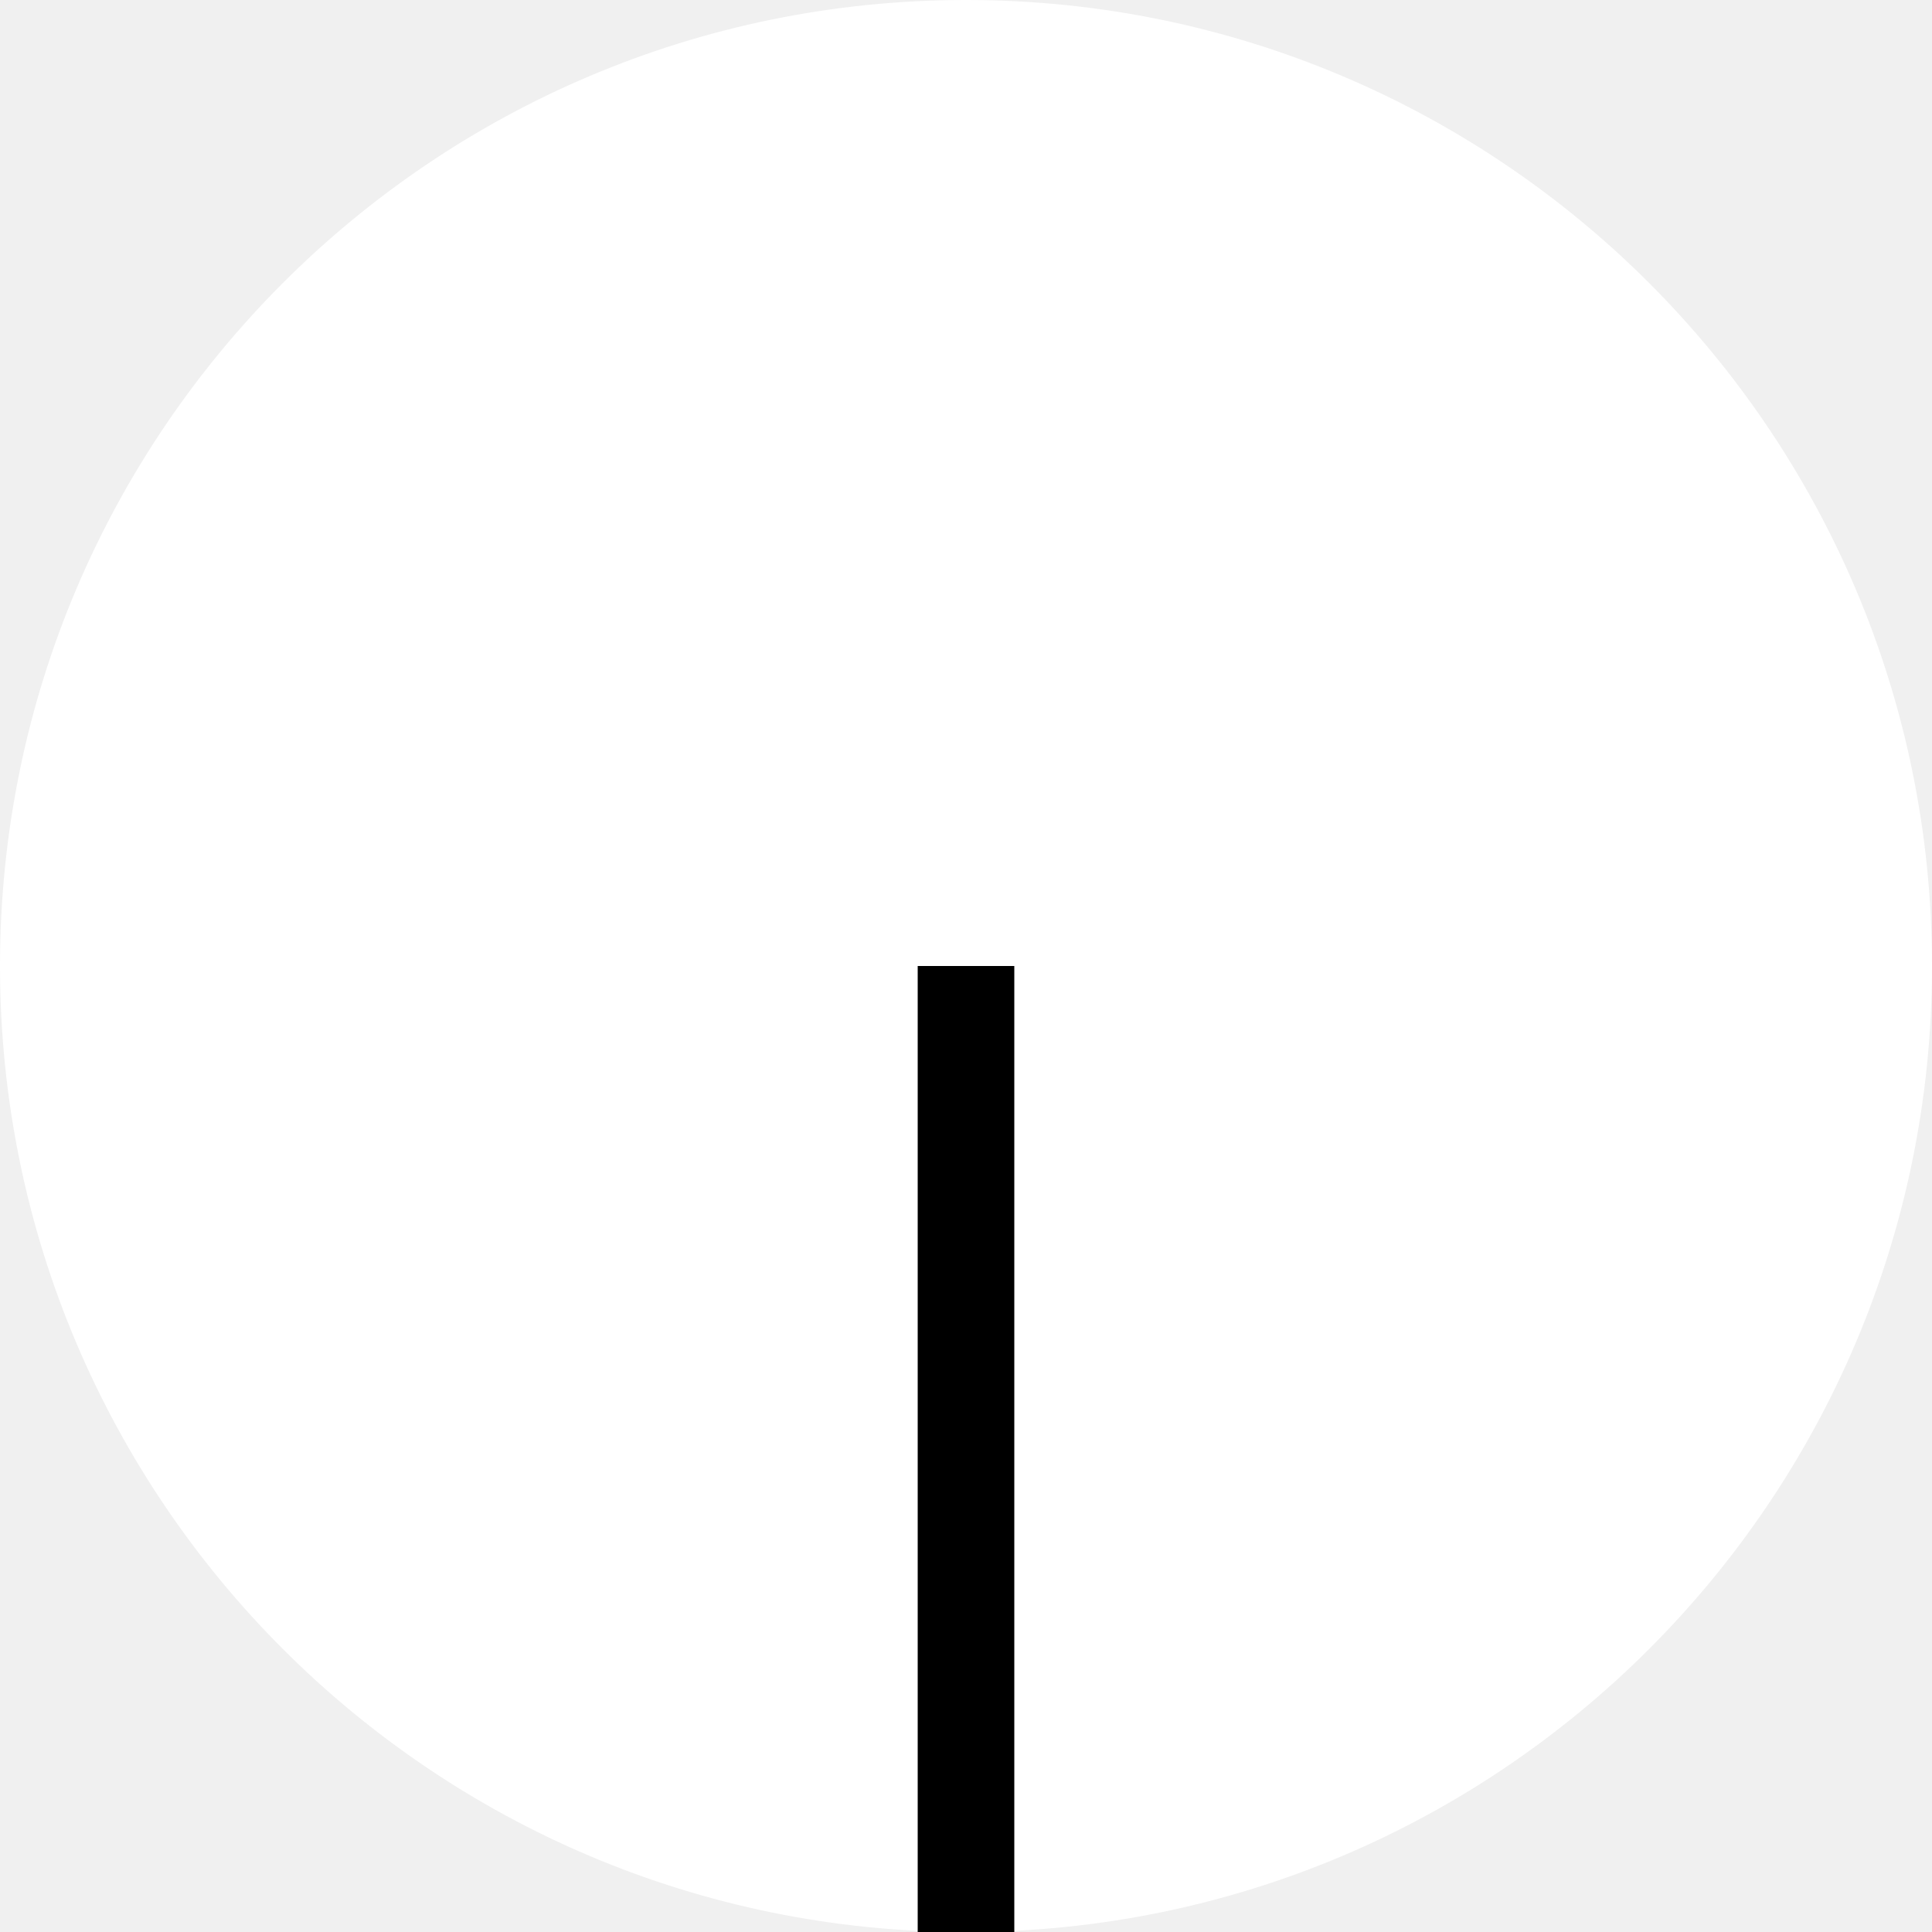
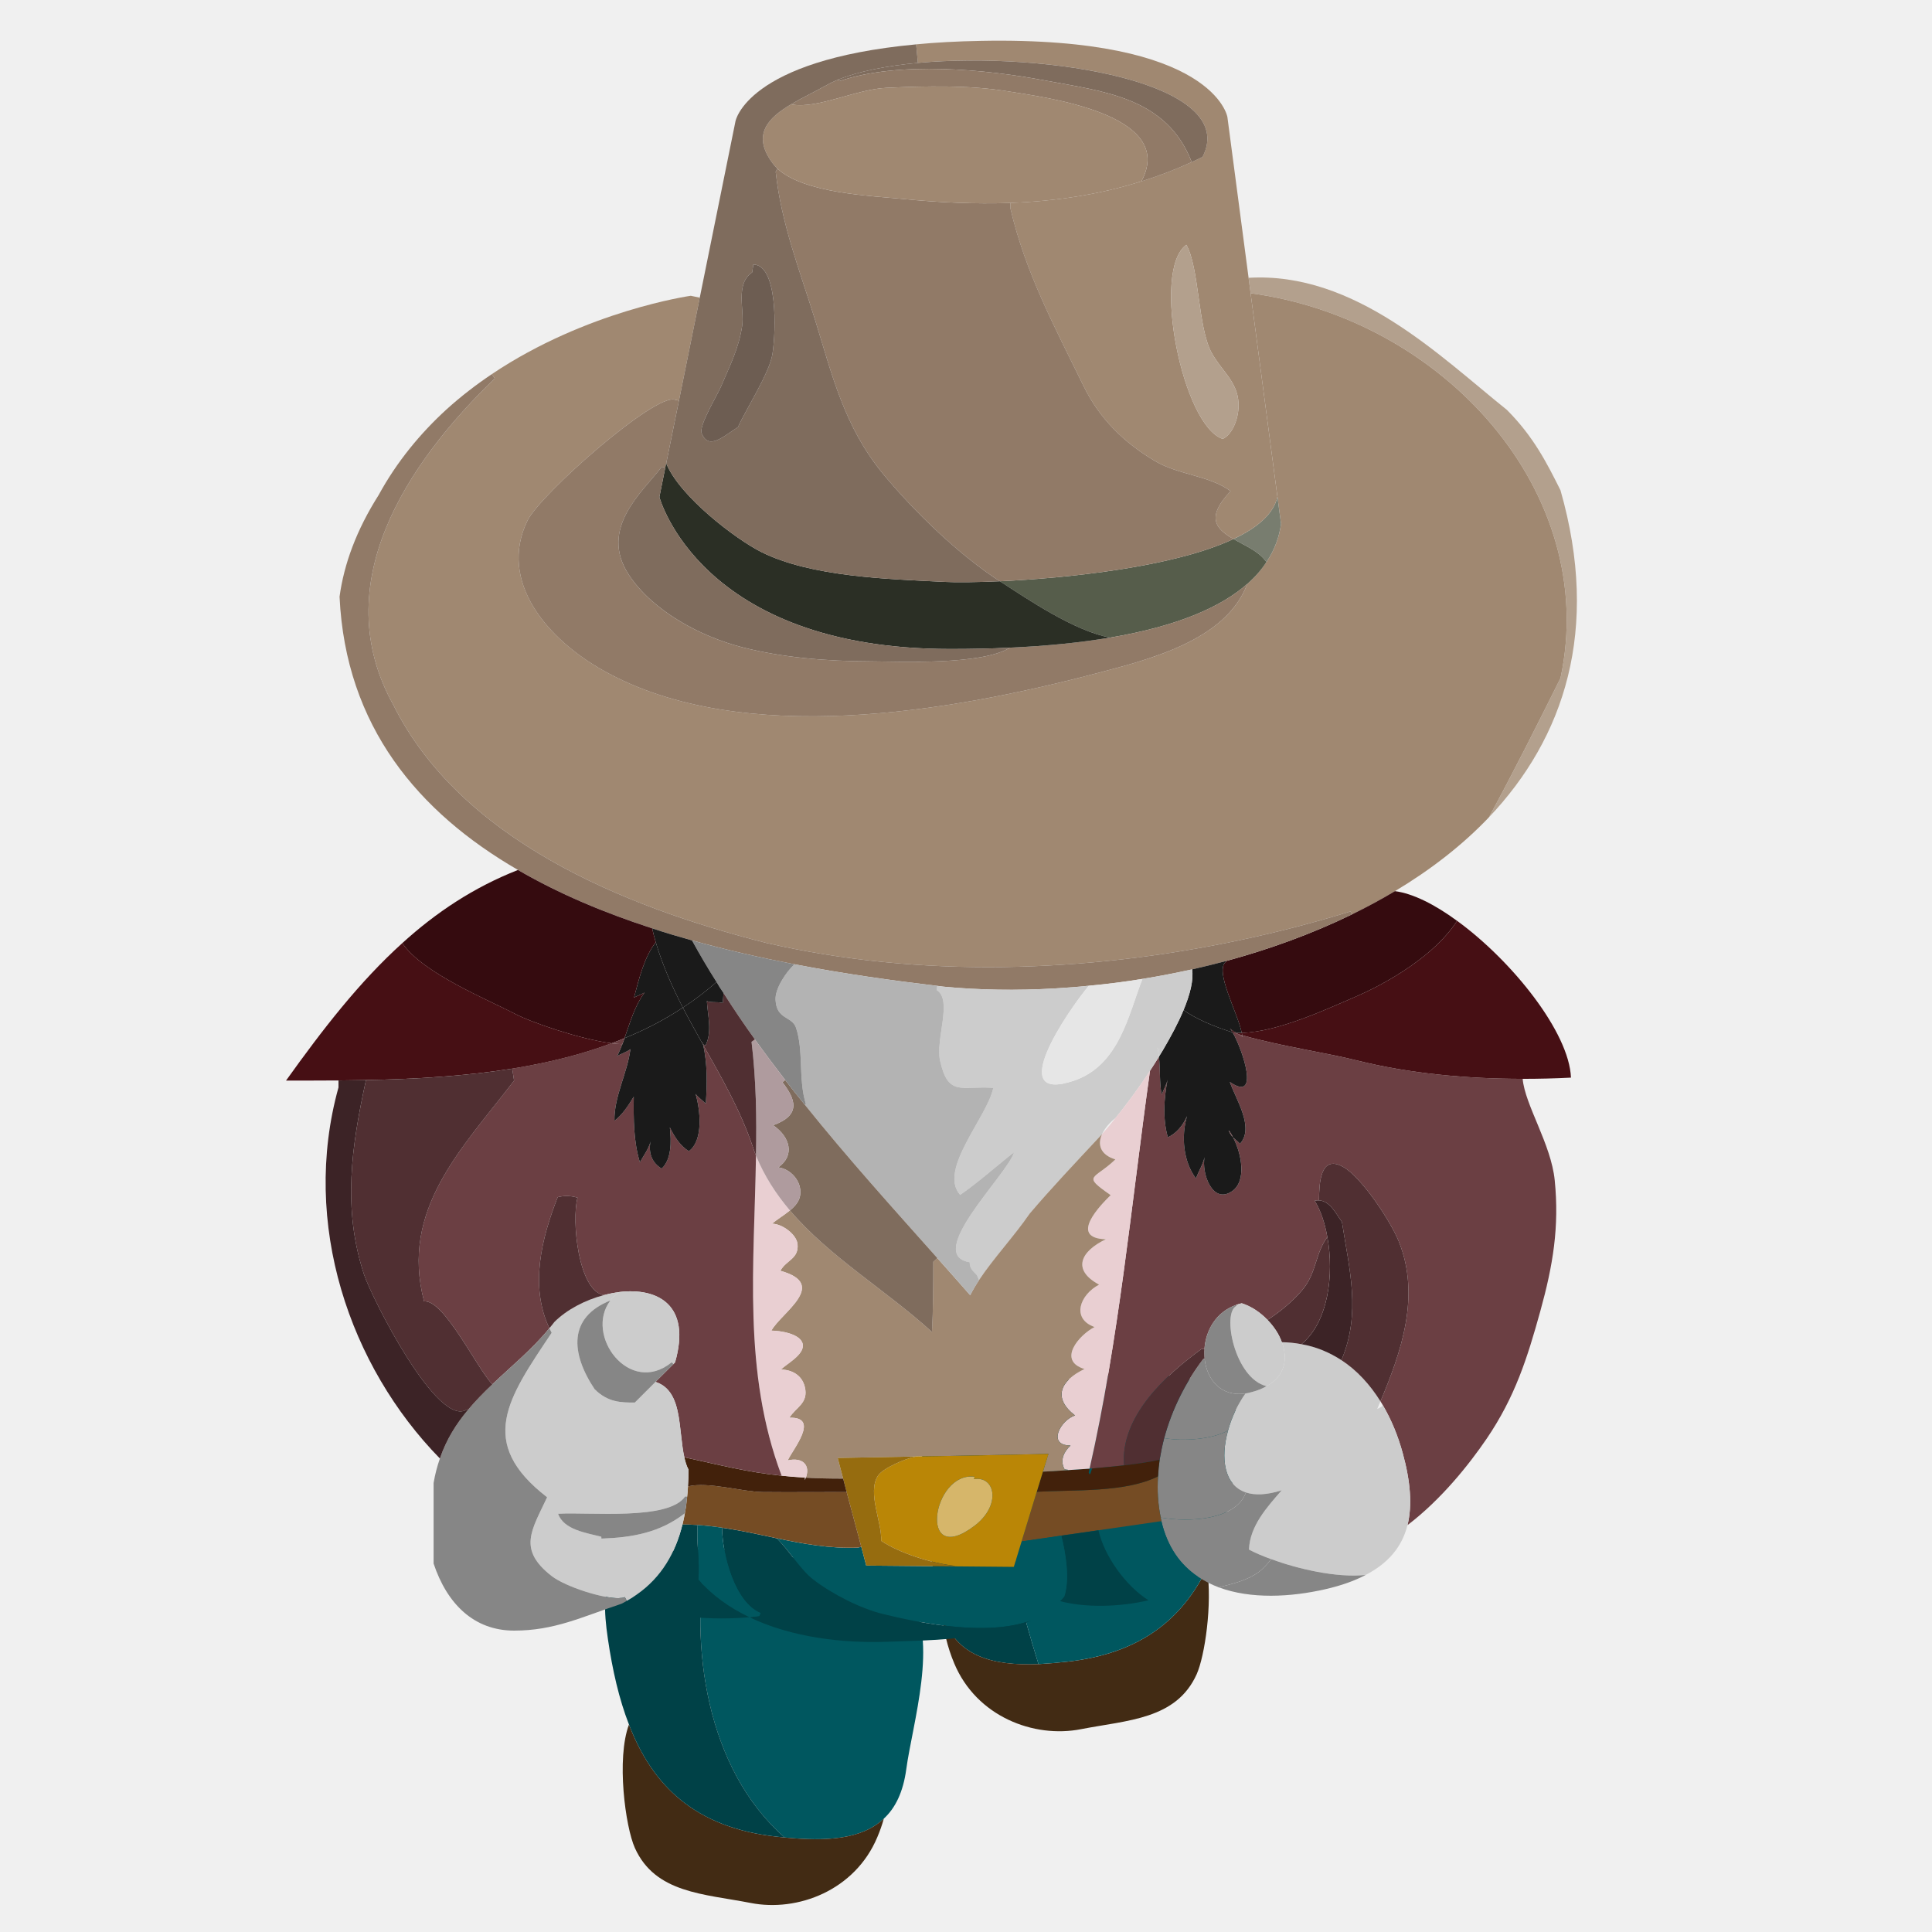
- <svg xmlns="http://www.w3.org/2000/svg" width="50" height="50" id="Her" viewBox="0 0 50 50">
-   <circle cx="25" cy="25" r="25" fill="#FFFFFF" />
-   <g stroke="#000000">
-     <line x1="25" x2="25" y1="50" y2="25" stroke-width="2.5" />
+ <svg xmlns="http://www.w3.org/2000/svg" version="1.1" x="0px" y="0px" width="150px" height="150px" viewBox="-21.957 -2.911 150 150" enable-background="new -21.957 -2.911 150 150" xml:space="preserve">
+   <defs>
+ </defs>
+   <g id="XMLID_4_">
+     <g>
+       <path fill="#00575F" d="M46.666,138.283c-1.718,1.635-4.5,1.781-7.708,1.469c-6.072-5.333-7.416-14.853-6.062-22.404    c2.604-0.01,5.26,0.396,7.76,0.833c2.25,0.396,6.468,1,7.989,3.01c2.323,3.083,0.229,9.78-0.239,13.259    C48.166,136.221,47.562,137.46,46.666,138.283z" />
+       <path fill="#422B14" d="M38.958,139.751c3.208,0.312,5.989,0.167,7.708-1.469c-0.135,0.479-0.302,0.958-0.51,1.448    c-1.729,4.125-6.176,5.823-9.833,5.104c-3.625-0.708-7.405-0.75-8.989-4.271c-0.739-1.646-1.448-6.937-0.458-9.583    c1.812,4.729,5.114,8.01,11.478,8.708C38.552,139.71,38.761,139.73,38.958,139.751z" />
+       <path fill="#004147" d="M26.876,130.981c-0.771-1.979-1.281-4.218-1.635-6.635c-0.677-4.583,0.01-6.135,4.875-6.812    c0.917-0.135,1.843-0.188,2.781-0.188c-1.354,7.552-0.01,17.071,6.062,22.404c-0.198-0.021-0.406-0.042-0.604-0.062    C31.99,138.991,28.688,135.71,26.876,130.981z" />
+     </g>
+     <g>
+ 	</g>
+   </g>
+   <g id="XMLID_3_">
+     <g>
+       <path fill="#004147" d="M51.184,122.416c1.062,3.281,3.896,4.01,7.489,3.875c-2.562-8.302-3.708-12.697,6.062-22.477    c-2.083,0.104-4.166,0.427-6.145,0.781c-2.25,0.396-6.468,1-7.989,3.01c-2.323,3.083-0.229,9.78,0.239,13.259    C50.914,121.437,51.039,121.947,51.184,122.416z" />
+       <path fill="#422B14" d="M58.673,126.291c-3.593,0.135-6.426-0.594-7.489-3.875c0.115,1.229,0.396,2.51,0.948,3.823    c1.729,4.125,6.177,5.822,9.833,5.104c3.625-0.708,7.405-0.75,8.989-4.271c0.624-1.396,1.229-5.426,0.802-8.228    c-1.927,3.947-5.166,6.635-10.864,7.26C60.121,126.186,59.381,126.249,58.673,126.291z" />
+       <path fill="#00575F" d="M71.755,118.843c1.125-2.323,1.802-5.062,2.25-8.083c0.677-4.583-0.011-6.135-4.875-6.812    c-1.438-0.198-2.916-0.219-4.396-0.135c-9.77,9.78-8.624,14.175-6.062,22.477c0.708-0.042,1.448-0.104,2.219-0.188    C66.589,125.478,69.829,122.791,71.755,118.843z" />
+     </g>
+     <g>
+ 	</g>
+   </g>
+   <g id="XMLID_2_">
+     <g>
+       <path fill="#B3A08D" d="M99.2,35.156c3.093,10.833,0.291,19.228-5.562,25.394c1.886-3.458,3.729-7.135,5.562-10.812    c3.093-14.446-9.146-27.883-24.061-29.882l-0.156-1.198c8.28-0.489,14.895,6.125,20.05,10.25    C97.116,30.99,98.158,33.073,99.2,35.156z" />
+       <path fill="#A08871" d="M77.222,35.656l-2.083-15.8c14.915,2,27.153,15.436,24.061,29.882c-1.834,3.677-3.677,7.354-5.562,10.812    c-2.083,2.188-4.562,4.093-7.291,5.729c-1.072,0.646-2.188,1.24-3.333,1.802l-0.114-0.229    c-11.113,3.438-23.967,5.167-36.278,3.927c-3.073-0.302-6.125-0.802-9.083-1.479C26.29,67.445,13.791,62.237,8.583,51.821    c-5.208-9.374,1.042-18.748,7.875-25.352l-0.229-0.333c7.364-4.947,15.446-6.083,15.446-6.083l0.698,0.146l-1.614,7.989    l-0.302-0.062c-1.521-0.562-10.457,7.333-11.457,9.374c-2.302,4.708,1.5,9.228,5.989,11.707    c10.718,5.937,26.81,3.135,38.028,0.198c4.166-1.094,10.218-2.562,11.863-6.979c0.636-0.562,1.136-1.136,1.511-1.729    c0.635-0.948,0.979-1.948,1.114-2.938L77.222,35.656z" />
+       <path fill="#6B3F43" d="M74.452,98.275c-0.146,0.031-0.292,0.073-0.427,0.125c-1.584,0.552-2.375,2-2.469,3.427l-0.219-0.01    c-2.822,2.052-6.322,5.271-6.021,9.041c-0.802,0.093-1.656,0.167-2.468,0.239c-0.073,0-0.136,0.01-0.208,0.01    c2.271-9.988,3.229-20.467,4.688-30.882c0.229-0.354,0.469-0.719,0.697-1.094c0.104,0.927,0.031,2.073,0.209,2.948    c0.135-0.354,0.364-0.74,0.458-1.156c-0.281,1.448-0.386,3.021,0.021,4.458c0.625-0.25,1.188-0.917,1.489-1.635    c-0.469,1.583-0.281,3.552,0.698,4.843c0.177-0.521,0.552-1.104,0.667-1.667c-0.25,1.208,0.583,3.687,2.114,2.667    c1.177-0.781,0.76-2.948,0.094-4.198c0.166,0.167,0.344,0.292,0.541,0.5c1.136-1.25-0.302-3.416-0.791-4.801    c2.374,1.646,1.021-2.448,0.229-3.833c0.011,0.01,0.031,0.01,0.042,0c0.136,0.042,0.261,0.083,0.396,0.125    c0.115,0.062,0.219,0.135,0.312,0.208c0-0.042-0.01-0.083-0.021-0.125c3.052,0.865,6.51,1.354,8.916,1.958    c4.093,1.021,8.53,1.427,12.863,1.427c0.177,2.031,2.208,5.062,2.489,7.874c0.364,3.625-0.136,6.614-1.114,10.145    c-1.021,3.687-1.969,6.677-4.167,9.916c-1.385,2.031-3.521,4.708-6.124,6.697h-0.021c0.375-1.521,0.229-3.375-0.375-5.573    c-0.365-1.333-0.875-2.583-1.531-3.697c-0.062-0.104-0.125-0.219-0.198-0.323c1.625-3.864,3.125-8.187,1.427-12.405    c-0.614-1.542-2.874-4.979-4.312-5.791c-1.823-1.031-1.875,1.364-1.886,2.593c-0.104,0-0.219,0-0.333,0.031    c0.458,0.74,0.792,1.729,0.979,2.812c-0.969,1.323-0.812,2.771-1.959,4.135c-0.739,0.865-1.708,1.677-2.687,2.302    C75.889,98.973,75.181,98.505,74.452,98.275z" />
+       <path fill="#460F14" d="M96.262,80.85c-4.333,0-8.771-0.406-12.863-1.427c-2.406-0.604-5.864-1.094-8.916-1.958    c0-0.062-0.011-0.125-0.031-0.188c2.812-0.052,6.78-1.927,8.666-2.729c2.76-1.177,6.385-3.343,8.051-5.968    c4.292,3.125,8.708,8.666,8.843,12.176C98.783,80.819,97.522,80.85,96.262,80.85z" />
+       <path fill="#350B0F" d="M91.168,68.581c-1.666,2.625-5.291,4.791-8.051,5.968c-1.886,0.802-5.854,2.677-8.666,2.729    c-0.323-1.593-2.146-4.833-1.219-5.531l-0.011-0.042c3.396-0.917,6.708-2.125,9.791-3.625c1.146-0.562,2.261-1.156,3.333-1.802    C87.742,66.456,89.451,67.32,91.168,68.581z" />
+       <path fill="#CCCCCC" d="M73.389,108.149c0.271-1,0.739-2.01,1.354-2.875c0.104-0.01,0.208-0.031,0.322-0.062    c0.521-0.125,0.958-0.292,1.312-0.5c1.458-0.802,1.667-2.156,1.188-3.417c0.531,0.011,1.042,0.062,1.521,0.156    c1.146,0.198,2.177,0.636,3.104,1.24c1.208,0.792,2.218,1.896,3.03,3.197c-0.083,0.198-0.166,0.396-0.25,0.594    c0.178-0.073,0.323-0.167,0.448-0.271c0.656,1.114,1.166,2.364,1.531,3.697c0.604,2.198,0.75,4.052,0.375,5.573    c-0.417,1.687-1.479,2.968-3.25,3.885c-2.271,0.24-5.271-0.469-7.343-1.229c-0.698-0.25-1.292-0.51-1.719-0.739    c0.062-1.823,1.396-3.292,2.541-4.604c-1.188,0.375-2.104,0.396-2.78,0.167C73.077,112.399,72.785,110.295,73.389,108.149z" />
+       <path fill="#502F32" d="M86.648,93.484c1.698,4.218,0.198,8.541-1.427,12.405c-0.812-1.302-1.822-2.406-3.03-3.197    c1.541-3.667,0.614-7.021,0.041-10.729c-0.469-0.656-0.927-1.625-1.781-1.677c0.011-1.229,0.062-3.625,1.886-2.593    C83.774,88.505,86.034,91.943,86.648,93.484z" />
+       <path fill="#868686" d="M76.733,118.138c2.072,0.76,5.072,1.469,7.343,1.229c-0.864,0.458-1.896,0.823-3.114,1.104    c-2.719,0.625-5.802,0.781-8.28-0.135c0.333-0.146,2.312-0.427,3.364-1.427C76.316,118.648,76.545,118.398,76.733,118.138z" />
+       <path fill="#917A67" d="M70.598,72.351c-1.281,0.281-2.573,0.531-3.854,0.739c-1.396,0.229-2.791,0.406-4.166,0.531    c-0.875,0.094-1.75,0.156-2.614,0.208c-3.01,0.177-5.937,0.125-8.666-0.136c-0.156-0.021-0.323-0.042-0.489-0.062    c-3.417-0.406-7.197-0.927-11.083-1.677c-2.635-0.51-5.312-1.114-7.958-1.854c-1.042-0.292-2.073-0.594-3.093-0.938    c-3.667-1.188-7.218-2.667-10.416-4.531C10.541,60.165,4.875,53.499,4.406,43.416c0.344-2.531,1.312-5.177,3.031-7.885    c1.427-2.614,3.25-4.801,5.25-6.635c1.135-1.031,2.333-1.948,3.542-2.76l0.229,0.333C9.625,33.073,3.375,42.447,8.583,51.821    c5.208,10.416,17.707,15.624,28.956,18.478c2.958,0.677,6.01,1.177,9.083,1.479c12.311,1.24,25.165-0.489,36.278-3.927    l0.114,0.229c-3.083,1.5-6.396,2.708-9.791,3.625C72.347,71.934,71.473,72.153,70.598,72.351z" />
+       <path fill="#3C2326" d="M80.451,90.287c0.854,0.052,1.312,1.021,1.781,1.677c0.573,3.708,1.5,7.062-0.041,10.729    c-0.928-0.604-1.959-1.042-3.104-1.24c2.073-1.708,2.552-5.385,2.011-8.322c-0.188-1.083-0.521-2.073-0.979-2.812    C80.232,90.287,80.347,90.287,80.451,90.287z" />
+       <path fill="#502F32" d="M81.097,93.13c0.541,2.937,0.062,6.614-2.011,8.322c-0.479-0.094-0.989-0.146-1.521-0.156    c-0.219-0.625-0.614-1.218-1.114-1.729c0.979-0.625,1.947-1.437,2.687-2.302C80.285,95.901,80.128,94.453,81.097,93.13z" />
+       <path fill="#CCCCCC" d="M76.452,99.567c0.5,0.511,0.896,1.104,1.114,1.729c0.479,1.26,0.271,2.615-1.188,3.417    c-2.479-0.594-3.5-5.729-2.322-6.239L74.025,98.4c0.135-0.052,0.281-0.094,0.427-0.125C75.181,98.505,75.889,98.973,76.452,99.567    z" />
+       <path fill="#787D6F" d="M77.222,35.656l0.281,2.104c-0.136,0.99-0.479,1.989-1.114,2.938l-0.104-0.073    c-0.531-0.739-1.604-1.187-2.479-1.687C75.649,38.073,76.93,36.99,77.222,35.656z" />
+       <path fill="#A08871" d="M74.983,18.658l0.156,1.198l2.083,15.8c-0.292,1.333-1.573,2.417-3.416,3.281    c-1.312-0.761-2.208-1.625-0.219-3.719c-1.625-1.208-4.083-1.26-5.885-2.343c-2.396-1.427-4.292-3.271-5.542-5.833    c-2.292-4.687-4.5-8.78-5.666-13.759l-0.011-0.438c3.479-0.136,6.875-0.636,10.176-1.677c1.312-0.406,2.625-0.906,3.916-1.5    c0.281-0.125,0.553-0.261,0.834-0.396c2.927-5.729-12-8.218-22.103-7.301l-0.135-1.438c1.51-0.146,3.197-0.24,5.062-0.271    C72.295-0.08,73.337,6.169,73.337,6.169L74.983,18.658z M72.983,31.167c0.823-0.406,1.271-1.75,1.219-2.781    c-0.083-1.688-1.323-2.5-2.094-3.917c-1.072-1.989-0.947-6.604-1.958-8.374C67.411,18.054,69.869,30.178,72.983,31.167z" />
+       <path fill="#565D4B" d="M74.878,42.427c-2.01,1.771-5.354,3.271-10.645,4.166c-2.771-0.5-6.468-3.021-8.51-4.343    c-0.021-0.01-0.031-0.021-0.052-0.031c5.239-0.25,13.489-1.094,18.134-3.281c0.875,0.5,1.947,0.948,2.479,1.687l0.104,0.073    C76.014,41.291,75.514,41.864,74.878,42.427z" />
+       <path fill="#868686" d="M76.733,118.138c-0.188,0.26-0.417,0.51-0.688,0.771c-1.052,1-3.031,1.281-3.364,1.427    c-0.583-0.219-1.136-0.5-1.646-0.844c-1.344-0.906-2.354-2.292-2.823-4.302v-0.01c-0.021-0.094-0.041-0.177-0.052-0.271    c2.322,0.406,5.729,0.146,6.562-1.812l0.053-0.136c0.677,0.229,1.593,0.208,2.78-0.167c-1.146,1.312-2.479,2.781-2.541,4.604    C75.441,117.628,76.035,117.888,76.733,118.138z" />
+       <path fill="#868686" d="M74.744,105.275c-1.906,0.292-3.011-1.083-3.177-2.698c-0.031-0.24-0.031-0.489-0.011-0.75    c0.094-1.427,0.885-2.875,2.469-3.427l0.031,0.073c-1.178,0.51-0.156,5.645,2.322,6.239c-0.354,0.208-0.792,0.375-1.312,0.5    C74.952,105.244,74.847,105.265,74.744,105.275z" />
+       <path fill="#868686" d="M68.078,110.42c0.094-0.562,0.208-1.125,0.354-1.677c1.511,0.271,3.791,0.083,4.958-0.594    c-0.604,2.146-0.312,4.25,1.386,4.812l-0.053,0.136c-0.833,1.958-4.239,2.218-6.562,1.812c-0.219-1.052-0.281-2.125-0.208-3.197    C67.973,111.274,68.015,110.847,68.078,110.42z" />
+       <path fill="#868686" d="M71.567,102.577c0.166,1.614,1.271,2.989,3.177,2.698c-0.615,0.864-1.084,1.875-1.354,2.875    c-1.167,0.677-3.447,0.865-4.958,0.594c0.604-2.26,1.698-4.406,3.042-6.156L71.567,102.577z" />
+       <path fill="#1A1A1A" d="M68.337,78.611c0.625-1.062,1.188-2.115,1.594-3.094c1.031,0.708,2.354,1.271,3.812,1.729    c0,0,0,0.011,0.01,0.011c0.792,1.385,2.146,5.479-0.229,3.833c0.489,1.385,1.927,3.552,0.791,4.801    c-0.197-0.208-0.375-0.333-0.541-0.5c-0.104-0.219-0.219-0.406-0.344-0.552c0.094,0.25,0.219,0.417,0.344,0.552    c0.666,1.25,1.083,3.417-0.094,4.198c-1.531,1.021-2.364-1.458-2.114-2.667c-0.115,0.562-0.49,1.146-0.667,1.667    c-0.979-1.292-1.167-3.26-0.698-4.843c-0.302,0.719-0.864,1.385-1.489,1.635c-0.406-1.438-0.302-3.01-0.021-4.458    c-0.094,0.417-0.323,0.802-0.458,1.156c-0.178-0.875-0.104-2.021-0.209-2.948c0,0,0,0,0-0.01    C68.129,78.955,68.234,78.777,68.337,78.611z" />
+       <path fill="#6B3F43" d="M74.483,77.465c0.011,0.042,0.021,0.083,0.021,0.125c-0.094-0.073-0.197-0.146-0.312-0.208    C74.285,77.402,74.378,77.434,74.483,77.465z" />
+       <path fill="#460F14" d="M74.452,77.277c0.021,0.062,0.031,0.125,0.031,0.188c-0.104-0.031-0.198-0.062-0.292-0.083    c-0.052-0.031-0.104-0.062-0.166-0.104C74.16,77.288,74.295,77.288,74.452,77.277z" />
+       <path fill="#1A1A1A" d="M74.452,77.277c-0.156,0.011-0.292,0.011-0.427,0c-0.011,0-0.011-0.01-0.011-0.01    c-0.167-0.094-0.344-0.198-0.479-0.333c0.062,0.073,0.136,0.177,0.209,0.312c-1.459-0.458-2.781-1.021-3.812-1.729    c0.511-1.229,0.792-2.343,0.667-3.166c0.875-0.198,1.749-0.417,2.624-0.646l0.011,0.042    C72.306,72.445,74.128,75.684,74.452,77.277z" />
+       <path fill="#B3A08D" d="M74.202,28.386c0.052,1.031-0.396,2.375-1.219,2.781c-3.114-0.989-5.572-13.113-2.833-15.071    c1.011,1.771,0.886,6.385,1.958,8.374C72.878,25.886,74.119,26.699,74.202,28.386z" />
+       <path fill="#460F14" d="M74.025,77.277c0.062,0.042,0.114,0.073,0.166,0.104c-0.135-0.042-0.26-0.083-0.396-0.125    c0.073,0.01,0.146,0.021,0.219,0.01C74.014,77.267,74.014,77.277,74.025,77.277z" />
+       <path fill="#350B0F" d="M74.014,77.267c-0.073,0.01-0.146,0-0.219-0.01c-0.011,0-0.031-0.011-0.052-0.011    c-0.073-0.135-0.146-0.239-0.209-0.312C73.67,77.069,73.847,77.173,74.014,77.267z" />
+       <path fill="#6B3F43" d="M73.795,77.257c-0.011,0.01-0.031,0.01-0.042,0c-0.01,0-0.01-0.011-0.01-0.011    C73.764,77.246,73.785,77.257,73.795,77.257z" />
+       <path fill="#6B3F43" d="M73.431,84.839c0.125,0.146,0.239,0.333,0.344,0.552C73.65,85.256,73.525,85.089,73.431,84.839z" />
+       <path fill="#917A67" d="M73.587,35.219c-1.989,2.094-1.094,2.958,0.219,3.719c-4.646,2.187-12.895,3.031-18.134,3.281    c-3.187-2.052-6.645-5.406-9.082-8.354c-3-3.656-3.938-7.645-5.26-11.926c-1.188-3.833-2.635-7.489-3.062-11.52l0.135-0.239    c2.062,1.917,7.26,2.114,9.729,2.354c2.833,0.281,5.625,0.406,8.353,0.312l0.011,0.438c1.167,4.979,3.375,9.072,5.666,13.759    c1.25,2.562,3.146,4.406,5.542,5.833C69.504,33.958,71.962,34.011,73.587,35.219z" />
+       <path fill="#917A67" d="M64.234,46.593c5.291-0.896,8.635-2.396,10.645-4.166c-1.646,4.416-7.697,5.885-11.863,6.979    c-11.218,2.937-27.31,5.739-38.028-0.198c-4.489-2.479-8.291-6.999-5.989-11.707c1-2.042,9.937-9.937,11.457-9.374l0.302,0.062    l-0.99,4.875l-0.073,0.333l-0.281-0.062c-1.458,1.938-4.927,4.771-2.542,8.395c1.844,2.792,5.542,4.781,8.801,5.614    c3.167,0.812,6.593,1.083,9.947,1.094c2.271,0.01,8.614,0.312,10.832-1.062C59.422,47.239,62.005,46.968,64.234,46.593z" />
+       <path fill="#7F6C5D" d="M49.308,1.972c10.103-0.917,25.029,1.573,22.103,7.301c-0.281,0.135-0.553,0.271-0.834,0.396l-0.021-0.031    c-1.958-4.979-6.75-5.437-11.384-6.302c-4.51-0.854-11.343-1.531-15.957,0.052l-0.052-0.136    C44.715,2.628,46.871,2.201,49.308,1.972z" />
+       <path fill="#502F32" d="M68.431,108.743c-0.146,0.552-0.26,1.115-0.354,1.677c-0.709,0.167-1.698,0.312-2.761,0.438    c-0.302-3.771,3.198-6.989,6.021-9.041l0.219,0.01c-0.021,0.261-0.021,0.51,0.011,0.75l-0.094,0.01    C70.129,104.337,69.036,106.483,68.431,108.743z" />
+       <path fill="#00575F" d="M71.036,119.492l-0.136,0.208c-0.833,0.729-2.177,1.292-3.688,1.635c-1.791-1.125-3.447-3.468-3.885-5.437    l4.885-0.708C68.681,117.201,69.692,118.586,71.036,119.492z" />
+       <path fill="#CCCCCC" d="M67.89,78.423c0.062,0.208,0.104,0.448,0.135,0.698c0,0.01,0,0.01,0,0.01    c-0.229,0.375-0.469,0.74-0.697,1.094c-0.896,1.364-1.844,2.646-2.677,3.667c-0.448,0.344-0.833,0.792-1.042,1.25    c-0.094,0.104-0.188,0.198-0.271,0.292c-1.823,1.958-3.635,3.864-5.354,5.885c-1.208,1.76-2.812,3.468-3.927,5.156l-0.167-0.385    c-0.26-0.292-0.562-0.469-0.562-1c-3.583-0.583,2.948-6.822,3.448-8.541c-1.396,1.094-2.76,2.323-4.188,3.312    c-1.739-1.948,2.115-6.042,2.573-8.312c-2.5-0.167-3.5,0.719-4.135-2.125c-0.365-1.646,1-4.698-0.261-5.468l0.042-0.323    c0.167,0.021,0.333,0.042,0.489,0.062c2.729,0.261,5.656,0.312,8.666,0.136c0.864-0.052,1.739-0.115,2.614-0.208    c-1.667,2-6.593,9.218-1.135,7.364c3.521-1.208,4.229-5.166,5.301-7.895c1.281-0.208,2.573-0.458,3.854-0.739    c0.125,0.823-0.156,1.937-0.667,3.166c-0.406,0.979-0.969,2.031-1.594,3.094C68.15,78.527,67.973,78.621,67.89,78.423z" />
+       <path fill="#917A67" d="M42.059,3.795c0.323-0.198,0.688-0.375,1.104-0.542l0.052,0.136c4.614-1.583,11.447-0.906,15.957-0.052    c4.635,0.865,9.426,1.323,11.384,6.302l0.021,0.031c-1.291,0.593-2.604,1.093-3.916,1.5c2.812-5.25-7.531-6.53-10.426-6.999    c-2.958-0.479-6.291-0.406-9.374-0.261c-2.312,0.104-5.322,1.625-7.291,1.302l-0.042-0.062c0.823-0.49,1.75-0.917,2.531-1.365    V3.795z" />
+       <path fill="#754C24" d="M68.161,114.909c0.011,0.094,0.031,0.177,0.052,0.271v0.01l-4.885,0.708l-2.885,0.417l-3.083,0.448    l1.177-3.854c2.937-0.167,6.895,0.073,9.416-1.198C67.879,112.785,67.942,113.857,68.161,114.909z" />
+       <path fill="#CCCCCC" d="M68.337,78.611c-0.104,0.167-0.208,0.344-0.312,0.51c-0.031-0.25-0.072-0.49-0.135-0.698    C67.973,78.621,68.15,78.527,68.337,78.611z" />
+       <path fill="#42210B" d="M65.317,110.858c1.062-0.125,2.052-0.271,2.761-0.438c-0.062,0.427-0.104,0.854-0.125,1.292    c-2.521,1.271-6.479,1.031-9.416,1.198l0.479-1.562c0.354-0.01,1.052-0.052,1.927-0.115c0.51-0.031,1.083-0.073,1.688-0.114    c-0.021,0.094-0.042,0.198-0.062,0.292c0.135,0.365,0.146-0.094,0.281-0.312C63.661,111.024,64.515,110.951,65.317,110.858z" />
+       <path fill="#A08871" d="M56.234,4.17c2.896,0.469,13.239,1.75,10.426,6.999c-3.302,1.042-6.697,1.542-10.176,1.677    c-2.729,0.094-5.52-0.031-8.353-0.312c-2.469-0.24-7.666-0.438-9.729-2.354c-0.135-0.125-0.26-0.261-0.364-0.406    c-1.677-2.239-0.333-3.562,1.489-4.625l0.042,0.062c1.969,0.323,4.979-1.198,7.291-1.302C49.943,3.764,53.276,3.69,56.234,4.17z" />
+       <path fill="#E9CFD2" d="M61.161,109.316c-1.864,0-0.771-1.979,0.344-2.333c-1.729-1.333-1.177-2.687,0.74-3.604    c-2.146-0.656-0.417-2.646,0.781-3.26c-1.833-0.656-1.135-2.51,0.354-3.292c-2.156-1.156-1.406-2.604,0.521-3.521    c-2.948-0.094-0.364-2.698,0.375-3.427c-2.271-1.583-1.312-1.167,0.365-2.771c-1.219-0.385-1.385-1.198-1.031-1.969    c0.302-0.344,0.667-0.771,1.042-1.25c0.833-1.021,1.781-2.302,2.677-3.667c-1.458,10.416-2.417,20.894-4.688,30.882l-0.01,0.011    c-0.604,0.042-1.177,0.083-1.688,0.114v-0.031c-0.083,0-0.167-0.01-0.25-0.042C60.317,110.472,60.641,109.795,61.161,109.316z" />
+       <path fill="#E6E6E6" d="M66.744,73.09c-1.072,2.729-1.781,6.687-5.301,7.895c-5.458,1.854-0.531-5.364,1.135-7.364    C63.953,73.497,65.348,73.319,66.744,73.09z" />
+       <path fill="#004147" d="M60.672,121.034c0.448-1.333,0.114-3.333-0.229-4.718l2.885-0.417c0.438,1.969,2.094,4.312,3.885,5.437    c-2.271,0.531-4.937,0.583-6.874,0.062C60.463,121.284,60.578,121.159,60.672,121.034z" />
+       <path fill="#A08871" d="M49.183,110.17c-3.302,0.062-6.104,0.114-6.104,0.114l0.427,1.604c-1.073,0-2.031-0.021-2.896-0.073    c0.365-0.989-0.26-1.604-1.406-1.344c0.375-0.844,2.541-3.385,0.125-3.312c0.51-0.823,1.51-1.125,1.198-2.396    c-0.219-0.906-1-1.333-1.854-1.344c0.448-0.448,1.812-1.146,1.698-1.948c-0.136-0.844-1.792-1.073-2.438-1.073    c0.76-1.396,4.5-3.593,0.698-4.646c0.448-0.833,1.438-0.917,1.333-2.062c-0.073-0.781-1.219-1.593-1.979-1.593    c0.396-0.344,0.938-0.656,1.385-1.031c3.073,3.614,7.53,6.239,11.03,9.437c0.094-1.739,0.104-3.635,0.104-5.458l0.312-0.281    c0.865,0.968,1.719,1.937,2.552,2.885c0.198-0.396,0.427-0.781,0.688-1.177c1.115-1.688,2.719-3.396,3.927-5.156    c1.719-2.021,3.531-3.927,5.354-5.885c0.083-0.094,0.177-0.188,0.271-0.292c-0.354,0.771-0.188,1.583,1.031,1.969    c-1.677,1.604-2.635,1.188-0.365,2.771c-0.739,0.729-3.323,3.333-0.375,3.427c-1.927,0.917-2.677,2.364-0.521,3.521    c-1.49,0.781-2.188,2.635-0.354,3.292c-1.198,0.614-2.927,2.604-0.781,3.26c-1.917,0.917-2.469,2.271-0.74,3.604    c-1.114,0.354-2.208,2.333-0.344,2.333c-0.521,0.479-0.844,1.156-0.469,1.844c0.083,0.031,0.167,0.042,0.25,0.042v0.031    c-0.875,0.062-1.573,0.104-1.927,0.115l0.427-1.375c0,0-4.156,0.094-8.249,0.167C50.516,110.149,49.839,110.16,49.183,110.17z" />
+       <path fill="#00575F" d="M60.338,121.398c-0.635,0.625-1.406,1.125-2.281,1.521v-0.01c-3.281,1.208-8.291,0.271-11.467-0.51    c-1.771-0.438-3.958-1.562-5.406-2.677c-0.969-0.739-1.844-2.218-2.823-3.197c2.052,0.427,4.114,0.812,6.301,0.719l0.25-0.062    l0.385,1.458l6.854,0.062l4.604,0.042l0.604-1.979l3.083-0.448c0.344,1.385,0.677,3.385,0.229,4.718    C60.578,121.159,60.463,121.284,60.338,121.398z" />
+       <path fill="#BA8606" d="M58.537,112.91l-1.177,3.854l-0.604,1.979l-4.604-0.042v-0.042c-1.864-0.219-4.26-0.99-5.697-1.938    c0.083-1.417-1.094-3.729-0.25-5.052c0.354-0.573,2.115-1.343,2.979-1.5c0.656-0.011,1.333-0.021,2.01-0.031    c4.093-0.073,8.249-0.167,8.249-0.167l-0.427,1.375L58.537,112.91z M53.683,115.565c2.125-1.593,1.635-3.916-0.021-3.635    c0.021-0.062,0.031-0.125,0.042-0.188C50.412,111.316,49.277,118.888,53.683,115.565z" />
+       <path fill="#004147" d="M36.986,122.555l0.104-0.229c-2-0.833-2.958-4.5-2.989-6.624c1.448,0.208,2.854,0.521,4.26,0.823    c0.979,0.979,1.854,2.458,2.823,3.197c1.448,1.115,3.635,2.24,5.406,2.677c3.177,0.781,8.187,1.718,11.467,0.51v0.01    c-0.906,0.406-1.917,0.708-2.968,0.938c-2.812,0.594-5.927,0.615-8.125,0.698c-3.437,0.125-7.437-0.323-10.738-1.906    C36.518,122.617,36.778,122.586,36.986,122.555z" />
+       <path fill="#2B2F25" d="M56.453,47.374c-1.448,0.073-3,0.104-4.645,0.104c-19.446,0-22.571-11.801-22.571-11.801l0.458-2.281    l0.073-0.333c1.062,2.604,5.437,5.906,7.364,6.874c3.875,1.948,9.884,2.115,14.332,2.333c0.802,0.042,2.312,0.031,4.208-0.052    c0.021,0.01,0.031,0.021,0.052,0.031c2.042,1.323,5.739,3.843,8.51,4.343C62.005,46.968,59.422,47.239,56.453,47.374z" />
+       <path fill="#B3B3B3" d="M51.027,79.423c0.635,2.843,1.635,1.958,4.135,2.125c-0.458,2.271-4.312,6.364-2.573,8.312    c1.427-0.99,2.792-2.219,4.188-3.312c-0.5,1.719-7.031,7.958-3.448,8.541c0,0.531,0.302,0.708,0.562,1l0.167,0.385    c-0.26,0.396-0.489,0.781-0.688,1.177c-0.833-0.948-1.687-1.917-2.552-2.885c-3.375-3.792-6.947-7.739-10.28-11.895l0.073-0.062    c-0.604-1.937-0.156-4.146-0.771-5.937c-0.312-0.896-1.5-0.604-1.583-2.135c-0.062-0.885,0.823-2.187,1.469-2.781    c3.885,0.75,7.666,1.271,11.083,1.677l-0.042,0.323C52.027,74.726,50.662,77.777,51.027,79.423z" />
+       <path fill="#D6B66A" d="M53.662,111.931c1.656-0.281,2.146,2.042,0.021,3.635c-4.406,3.323-3.271-4.25,0.021-3.822    C53.693,111.806,53.683,111.868,53.662,111.931z" />
+       <path fill="#7F6C5D" d="M51.808,47.478c1.646,0,3.197-0.031,4.645-0.104c-2.218,1.375-8.562,1.073-10.832,1.062    c-3.354-0.011-6.781-0.281-9.947-1.094c-3.26-0.833-6.958-2.823-8.801-5.614c-2.385-3.625,1.083-6.458,2.542-8.395l0.281,0.062    l-0.458,2.281C29.237,35.677,32.362,47.478,51.808,47.478z" />
+       <path fill="#7F6C5D" d="M42.059,3.784c-0.781,0.448-1.708,0.875-2.531,1.365c-1.823,1.062-3.167,2.385-1.489,4.625    c0.104,0.146,0.229,0.281,0.364,0.406l-0.135,0.239c0.427,4.031,1.875,7.687,3.062,11.52c1.323,4.281,2.26,8.27,5.26,11.926    c2.437,2.948,5.895,6.302,9.082,8.354c-1.896,0.083-3.406,0.094-4.208,0.052c-4.448-0.219-10.458-0.386-14.332-2.333    c-1.927-0.968-6.302-4.27-7.364-6.874l0.99-4.875l1.614-7.989l2.771-13.687c0,0,0.833-4.75,14.03-5.979l0.135,1.438    c-2.438,0.229-4.593,0.656-6.145,1.281c-0.417,0.167-0.781,0.344-1.104,0.542V3.784z M35.341,30.25v-0.01    c0.656-1.448,2.448-4.198,2.677-5.677c0.292-1.896,0.396-6.926-1.49-6.937l-0.083,0.604c-1.333,0.906-0.594,2.875-0.781,4.166    c-0.26,1.74-0.958,3.094-1.635,4.688c-0.292,0.698-1.739,3.041-1.51,3.635C33.06,32.115,34.278,30.907,35.341,30.25z" />
+       <path fill="#966C0F" d="M43.777,112.93l-0.271-1.042l-0.427-1.604c0,0,2.802-0.052,6.104-0.114    c-0.864,0.156-2.625,0.927-2.979,1.5c-0.844,1.323,0.333,3.635,0.25,5.052c1.438,0.948,3.833,1.719,5.697,1.938v0.042    l-6.854-0.062l-0.385-1.458L43.777,112.93z" />
+       <path fill="#7F6C5D" d="M50.818,94.766l-0.312,0.281c0,1.823-0.01,3.718-0.104,5.458c-3.5-3.198-7.958-5.822-11.03-9.437    c0.417-0.344,0.75-0.729,0.802-1.229c0.125-1.042-0.75-2-1.708-2.114c1.302-0.917,0.938-2.354-0.396-3.271    c2.218-0.802,1.729-2.031,0.718-3.344l0.219-0.167c0.5,0.646,1.01,1.292,1.531,1.927C43.871,87.026,47.444,90.974,50.818,94.766z" />
+       <path fill="#754C24" d="M32.216,115.493c-0.396-0.031-0.792-0.042-1.187-0.042c0.073-0.281,0.135-0.583,0.187-0.875    c0.083-0.427,0.136-0.854,0.177-1.292c0.031-0.261,0.052-0.531,0.062-0.792c1.573-0.386,4.187,0.417,5.771,0.437    c2.104,0.021,4.343,0,6.551,0l1.135,4.25l-0.25,0.062c-2.187,0.094-4.25-0.292-6.301-0.719c-1.406-0.302-2.812-0.615-4.26-0.823    C33.487,115.607,32.852,115.534,32.216,115.493z" />
+       <path fill="#42210B" d="M43.506,111.889l0.271,1.042c-2.208,0-4.447,0.021-6.551,0c-1.583-0.021-4.198-0.823-5.771-0.437    c0.031-0.438,0.042-0.865,0.042-1.302c-0.146-0.281-0.25-0.614-0.323-0.958c2.906,0.625,4.875,1.156,7.551,1.427    c0.562,0.062,1.167,0.115,1.812,0.146c-0.01,0.073-0.01,0.135-0.01,0.198c0.031-0.062,0.052-0.125,0.083-0.188    C41.476,111.868,42.434,111.889,43.506,111.889z" />
+       <path fill="#E9CFD2" d="M40.538,111.806c-0.646-0.031-1.25-0.083-1.812-0.146c-3.041-8.062-2.114-16.436-1.989-24.852    c0.646,1.583,1.552,2.979,2.635,4.26c-0.448,0.375-0.99,0.688-1.385,1.031c0.76,0,1.906,0.812,1.979,1.593    c0.104,1.146-0.885,1.229-1.333,2.062c3.802,1.052,0.062,3.25-0.698,4.646c0.646,0,2.302,0.229,2.438,1.073    c0.114,0.802-1.25,1.5-1.698,1.948c0.854,0.01,1.635,0.438,1.854,1.344c0.312,1.271-0.688,1.573-1.198,2.396    c2.416-0.073,0.25,2.468-0.125,3.312c1.146-0.26,1.771,0.354,1.406,1.344C40.59,111.816,40.559,111.816,40.538,111.806z" />
+       <path fill="#868686" d="M34.216,74.184c-0.198-0.281-0.375-0.562-0.542-0.854c-0.677-1.062-1.302-2.135-1.906-3.229    c2.646,0.74,5.322,1.344,7.958,1.854c-0.646,0.594-1.531,1.896-1.469,2.781c0.083,1.531,1.271,1.24,1.583,2.135    c0.614,1.792,0.167,4,0.771,5.937l-0.073,0.062c-0.521-0.635-1.031-1.281-1.531-1.927c-0.802-1.042-1.593-2.094-2.354-3.156    C35.799,76.601,34.986,75.403,34.216,74.184z" />
+       <path fill="#AF9B9E" d="M38.788,81.11c1.011,1.312,1.5,2.542-0.718,3.344c1.333,0.917,1.698,2.354,0.396,3.271    c0.958,0.114,1.833,1.073,1.708,2.114c-0.052,0.5-0.385,0.885-0.802,1.229c-1.083-1.281-1.989-2.677-2.635-4.26    c0.062-2.937,0.01-5.885-0.344-8.833l0.26-0.187c0.761,1.062,1.552,2.114,2.354,3.156L38.788,81.11z" />
+       <path fill="#6D5D52" d="M36.528,17.627c1.885,0.01,1.781,5.041,1.49,6.937c-0.229,1.479-2.021,4.229-2.677,5.677v0.01    c-1.062,0.656-2.281,1.865-2.823,0.469c-0.229-0.594,1.219-2.937,1.51-3.635c0.677-1.594,1.375-2.948,1.635-4.688    c0.188-1.292-0.552-3.26,0.781-4.166L36.528,17.627z" />
+       <path fill="#00575F" d="M37.09,122.325l-0.104,0.229c-0.208,0.031-0.469,0.062-0.76,0.094c-1.51-0.719-2.875-1.677-3.968-2.927    c0.135-1.427-0.177-3.083-0.042-4.229c0.636,0.042,1.271,0.115,1.885,0.208C34.132,117.826,35.091,121.492,37.09,122.325z" />
+       <path fill="#502F32" d="M36.393,77.975c0.354,2.948,0.406,5.896,0.344,8.833c-0.083-0.219-0.167-0.437-0.24-0.667    c-0.968-2.854-2.437-5.395-3.864-7.937c0-0.042-0.011-0.073-0.021-0.104c0.042,0.104,0.115,0.146,0.219,0.136    c0.521-1.083,0.156-2.292,0.094-3.427c0.323,0.156,0.885,0.031,1.229,0.156c0.021-0.229,0.052-0.511,0.062-0.781    c0.771,1.219,1.583,2.417,2.437,3.604L36.393,77.975z" />
+       <path fill="#6B3F43" d="M26.123,97.4c-0.01,0.011-0.01,0.011-0.01,0.011c-0.396,0.042-0.781,0.125-1.177,0.229    c-1.99-0.312-2.531-5.802-2.052-7.562c-0.5-0.156-1.031-0.177-1.542-0.042c-1.239,3.167-2.198,6.896-0.646,10.176    c-1.312,1.614-2.927,2.927-4.427,4.354c-1.198-1.239-3.76-6.614-5.302-6.437c-1.875-7.177,2.948-11.853,6.989-17.145l-0.146-0.927    c2.667-0.438,5.26-1.052,7.708-1.969c0.302,0.042,0.583,0.062,0.844,0.073c-0.125,0.312-0.25,0.625-0.406,0.927    c0.271-0.177,0.75-0.323,1.031-0.542c-0.219,1.812-1.281,3.687-1.239,5.562c0.635-0.49,1.083-1.198,1.5-1.875    c-0.021,1.75-0.021,3.479,0.479,5.104c0.198-0.406,0.708-1.073,0.823-1.635c-0.177,0.885,0.104,1.667,0.864,2.115    c0.771-0.708,0.76-2.115,0.635-3.198c0.354,0.719,0.812,1.448,1.479,1.844c1.156-0.854,0.875-3.229,0.521-4.448    c0.208,0.302,0.594,0.531,0.792,0.771c0.104-1.51,0.135-3.125-0.208-4.583c1.427,2.542,2.896,5.083,3.864,7.937    c0.073,0.229,0.156,0.448,0.24,0.667c-0.125,8.416-1.052,16.791,1.989,24.852c-2.677-0.271-4.645-0.802-7.551-1.427    c-0.114-0.5-0.177-1.042-0.239-1.604c-0.042-0.323-0.073-0.646-0.115-0.969c-0.188-1.479-0.531-2.844-1.885-3.281    c0.469-0.468,0.927-0.927,1.396-1.385c0.042-0.052,0.083-0.094,0.125-0.135C31.737,98.38,29.081,97.046,26.123,97.4z" />
+       <path fill="#004147" d="M32.258,119.721c1.093,1.25,2.458,2.208,3.968,2.927c-2.448,0.229-7.333,0.167-8.635-1.562l-0.125-0.188    c1.958-1.354,3.031-3.292,3.562-5.447c0.396,0,0.792,0.01,1.187,0.042C32.081,116.638,32.393,118.294,32.258,119.721z" />
+       <path fill="#1A1A1A" d="M34.216,74.184c-0.01,0.271-0.042,0.552-0.062,0.781c-0.344-0.125-0.906,0-1.229-0.156    c0.062,1.135,0.427,2.343-0.094,3.427c-0.104,0.01-0.177-0.031-0.219-0.136c0-0.01-0.01-0.031-0.01-0.042    c-0.083-0.073-0.083-0.073-0.011,0.021c0,0.01,0.011,0.01,0.021,0.021c0.01,0.031,0.021,0.062,0.021,0.104    c-0.531-0.958-1.073-1.917-1.573-2.885c0.917-0.594,1.792-1.26,2.614-1.989C33.841,73.622,34.018,73.903,34.216,74.184z" />
+       <path fill="#1A1A1A" d="M26.362,78.163c0.062-0.156,0.115-0.312,0.167-0.468c1.583-0.646,3.104-1.427,4.531-2.375    c0.5,0.969,1.042,1.927,1.573,2.885c0.343,1.458,0.312,3.073,0.208,4.583c-0.198-0.24-0.583-0.469-0.792-0.771    c0.354,1.219,0.635,3.593-0.521,4.448c-0.667-0.396-1.125-1.125-1.479-1.844c0.125,1.083,0.136,2.489-0.635,3.198    c-0.76-0.448-1.042-1.229-0.864-2.115c-0.115,0.562-0.625,1.229-0.823,1.635c-0.5-1.625-0.5-3.354-0.479-5.104    c-0.417,0.677-0.864,1.385-1.5,1.875c-0.042-1.875,1.021-3.75,1.239-5.562c-0.281,0.219-0.76,0.364-1.031,0.542    C26.112,78.788,26.237,78.475,26.362,78.163z" />
+       <path fill="#1A1A1A" d="M28.956,70.247c-0.104-0.354-0.198-0.719-0.281-1.083c1.021,0.344,2.052,0.646,3.093,0.938    c0.604,1.094,1.229,2.167,1.906,3.229c-0.823,0.729-1.698,1.396-2.614,1.989C30.227,73.694,29.487,72.039,28.956,70.247z" />
+       <path fill="#502F32" d="M32.602,78.059c0,0.01,0.01,0.031,0.01,0.042c-0.01-0.01-0.021-0.01-0.021-0.021    C32.518,77.986,32.518,77.986,32.602,78.059z" />
+       <path fill="#CCCCCC" d="M31.456,112.493c-0.01,0.26-0.031,0.531-0.062,0.792l-0.156-0.011c-1.271,1.885-7.405,1.198-9.864,1.344    c0.438,1.24,2.167,1.479,3.354,1.781l0.01,0.146c2.417-0.083,4.552-0.468,6.479-1.968c-0.052,0.292-0.114,0.594-0.187,0.875    c-0.531,2.156-1.604,4.093-3.562,5.447c-0.239,0.177-0.489,0.333-0.76,0.479l-0.156-0.292c-0.094,0.052-0.229,0.073-0.406,0.073    c-0.01,0.011-0.021,0.021-0.031,0.011c-1.219,0.042-4.104-0.854-5.229-1.708c-2.688-2.083-1.552-3.572-0.365-6.125    c-5.5-4.25-3.052-7.676,0.354-12.77c-0.062-0.114-0.125-0.239-0.177-0.354c0.135-0.156,0.26-0.312,0.385-0.479    c0.958-0.958,2.385-1.708,3.854-2.094c0.396-0.104,0.781-0.188,1.177-0.229c-0.271,0.188-0.5,0.417-0.677,0.646    c-3.292,1.312-3.083,4.094-1.229,6.885c1.042,1.042,2.083,1.042,3.125,1.042c0.531-0.531,1.073-1.073,1.604-1.604    c1.354,0.438,1.698,1.802,1.885,3.281c0.042,0.323,0.073,0.646,0.115,0.969c0.062,0.562,0.125,1.104,0.239,1.604    c0.073,0.344,0.177,0.677,0.323,0.958C31.497,111.628,31.487,112.056,31.456,112.493z" />
+       <path fill="#868686" d="M31.237,113.274l0.156,0.011c-0.042,0.438-0.094,0.864-0.177,1.292c-1.927,1.5-4.062,1.885-6.479,1.968    l-0.01-0.146c-1.188-0.302-2.917-0.542-3.354-1.781C23.832,114.472,29.966,115.159,31.237,113.274z" />
+       <path fill="#CCCCCC" d="M25.436,98.057c0.177-0.229,0.406-0.458,0.677-0.646c0,0,0,0,0.01-0.011    c2.958-0.354,5.614,0.979,4.333,5.458c-0.042,0.042-0.083,0.083-0.125,0.135l-0.135-0.135    C26.915,105.525,23.383,100.744,25.436,98.057z" />
+       <path fill="#868686" d="M28.935,104.379c-0.531,0.531-1.073,1.073-1.604,1.604c-1.042,0-2.083,0-3.125-1.042    c-1.854-2.791-2.062-5.572,1.229-6.885c-2.052,2.688,1.479,7.468,4.76,4.802l0.135,0.135    C29.862,103.452,29.404,103.911,28.935,104.379z" />
+       <path fill="#1A1A1A" d="M28.956,70.247c0.531,1.792,1.271,3.447,2.104,5.072c-1.427,0.948-2.948,1.729-4.531,2.375    c0.438-1.219,0.771-2.469,1.552-3.542c-0.229,0.146-0.573,0.26-0.812,0.385C27.654,73.069,28.081,71.351,28.956,70.247z" />
+       <path fill="#350B0F" d="M28.675,69.164c0.083,0.365,0.177,0.729,0.281,1.083c-0.875,1.104-1.302,2.822-1.688,4.291    c0.24-0.125,0.583-0.239,0.812-0.385c-0.781,1.073-1.115,2.323-1.552,3.542c-0.333,0.146-0.667,0.271-1.01,0.396    c-2.531-0.344-6.27-1.635-7.562-2.323c-1.917-1.01-7.146-3.135-8.676-5.458c2.614-2.375,5.531-4.323,8.978-5.677    C21.457,66.497,25.008,67.976,28.675,69.164z" />
+       <path fill="#868686" d="M12.197,110.327c0.5-1.479,1.271-2.688,2.177-3.771c0.583-0.708,1.229-1.354,1.896-1.99    c1.5-1.427,3.114-2.739,4.427-4.354c0.052,0.115,0.114,0.24,0.177,0.354c-3.406,5.093-5.854,8.52-0.354,12.77    c-1.188,2.552-2.323,4.042,0.365,6.125c1.125,0.854,4.01,1.75,5.229,1.708c0.01,0.01,0.021,0,0.031-0.011    c0.177,0,0.312-0.021,0.406-0.073l0.156,0.292c-0.135,0.083-0.271,0.156-0.417,0.229c-3.125,1.042-5.208,2.083-8.333,2.083    c-3.125,0-5.208-2.083-6.25-5.208c0-2.083,0-4.166,0-6.25C11.822,111.545,11.989,110.92,12.197,110.327z" />
+       <path fill="#6B3F43" d="M26.529,77.694c-0.052,0.156-0.104,0.312-0.167,0.468c-0.26-0.01-0.542-0.031-0.844-0.073    C25.862,77.965,26.196,77.84,26.529,77.694z" />
+       <path fill="#502F32" d="M22.883,90.078c-0.479,1.76,0.062,7.25,2.052,7.562c-1.469,0.385-2.896,1.135-3.854,2.094    c-0.125,0.167-0.25,0.323-0.385,0.479c-1.552-3.281-0.594-7.01,0.646-10.176C21.853,89.901,22.384,89.922,22.883,90.078z" />
+       <path fill="#460F14" d="M6.458,80.944c-0.719,0.01-1.427,0.021-2.135,0.031c-1.375,0.01-2.739,0.01-4.073,0.01    c2.854-3.989,5.698-7.666,9.031-10.676c1.531,2.322,6.76,4.447,8.676,5.458c1.292,0.688,5.031,1.979,7.562,2.323    c-2.448,0.917-5.041,1.531-7.708,1.969C14.082,80.652,10.229,80.871,6.458,80.944z" />
+       <path fill="#502F32" d="M17.811,80.059l0.146,0.927c-4.042,5.292-8.864,9.968-6.989,17.145c1.542-0.177,4.104,5.197,5.302,6.437    c-0.667,0.636-1.312,1.281-1.896,1.99l-0.062-0.052c-2.25,1.583-7.416-8.666-8.01-10.478c-1.677-5.114-0.969-9.937,0.156-15.082    C10.229,80.871,14.082,80.652,17.811,80.059z" />
+       <path fill="#3C2326" d="M14.312,106.504l0.062,0.052c-0.906,1.083-1.677,2.292-2.177,3.771    c-6.999-7.156-10.811-18.228-7.874-28.81v-0.542c0.708-0.01,1.417-0.021,2.135-0.031c-1.125,5.146-1.833,9.968-0.156,15.082    C6.896,97.838,12.062,108.087,14.312,106.504z" />
+     </g>
+     <g>
+ 	</g>
  </g>
</svg>
